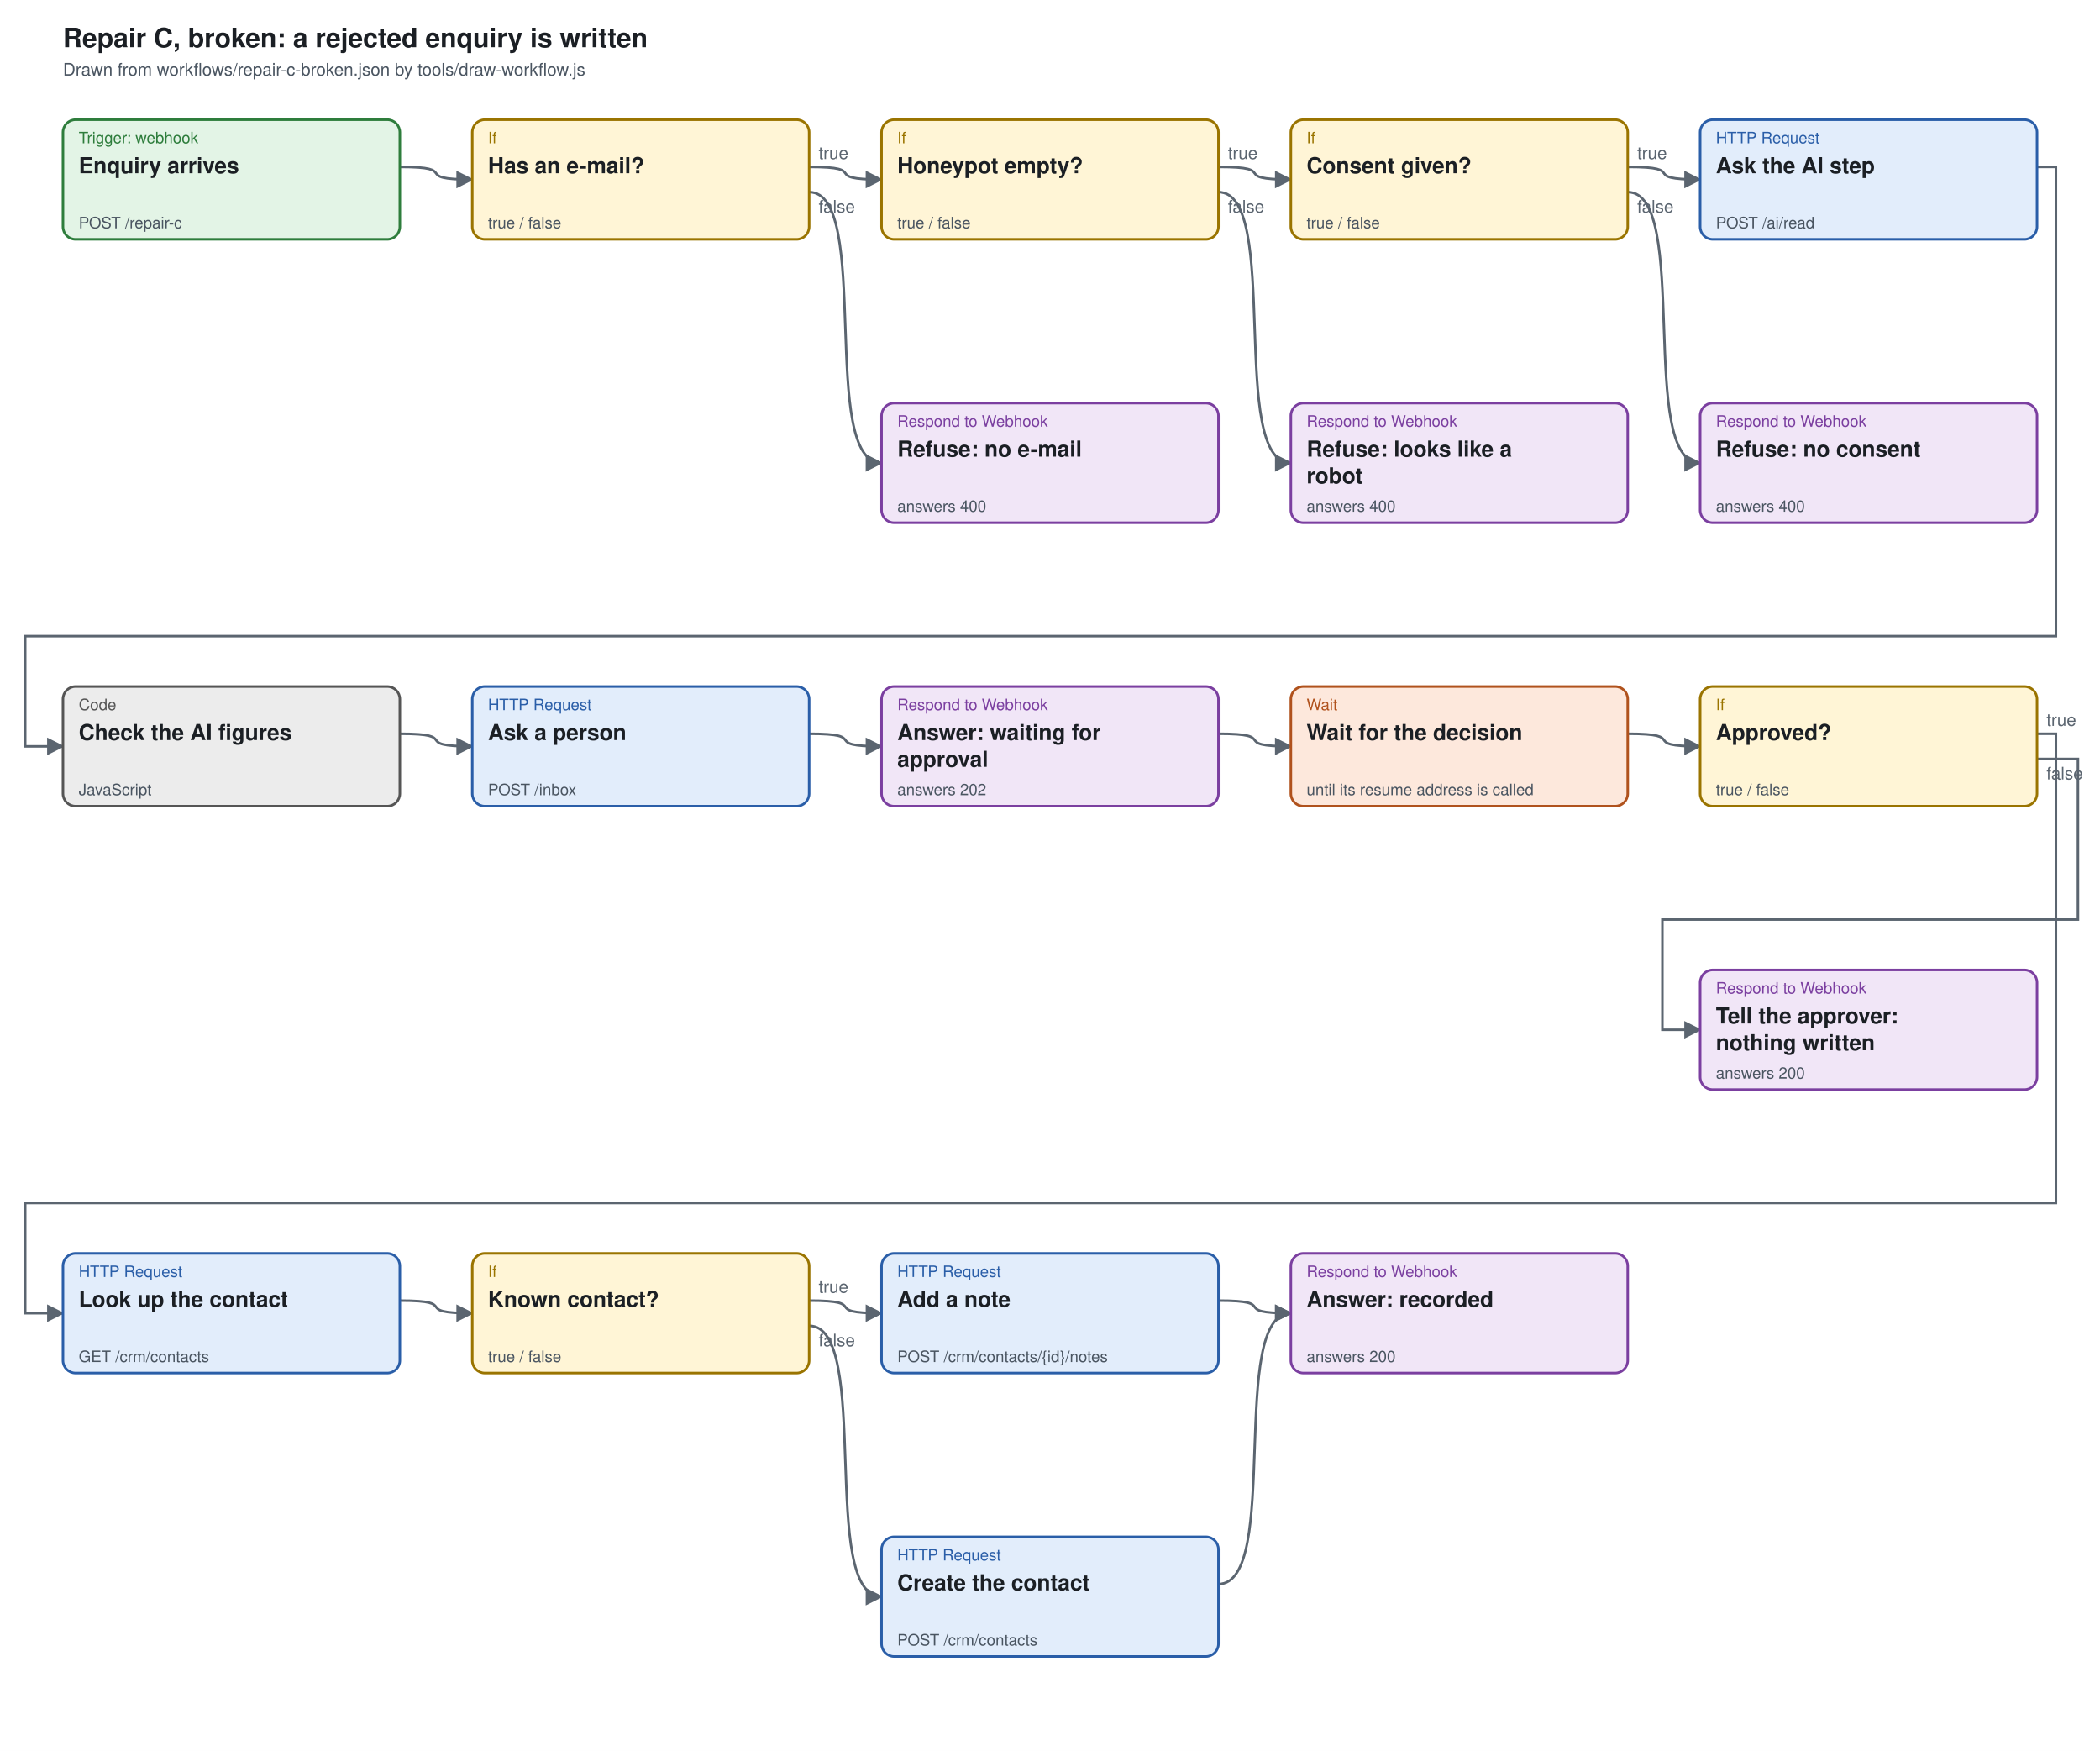
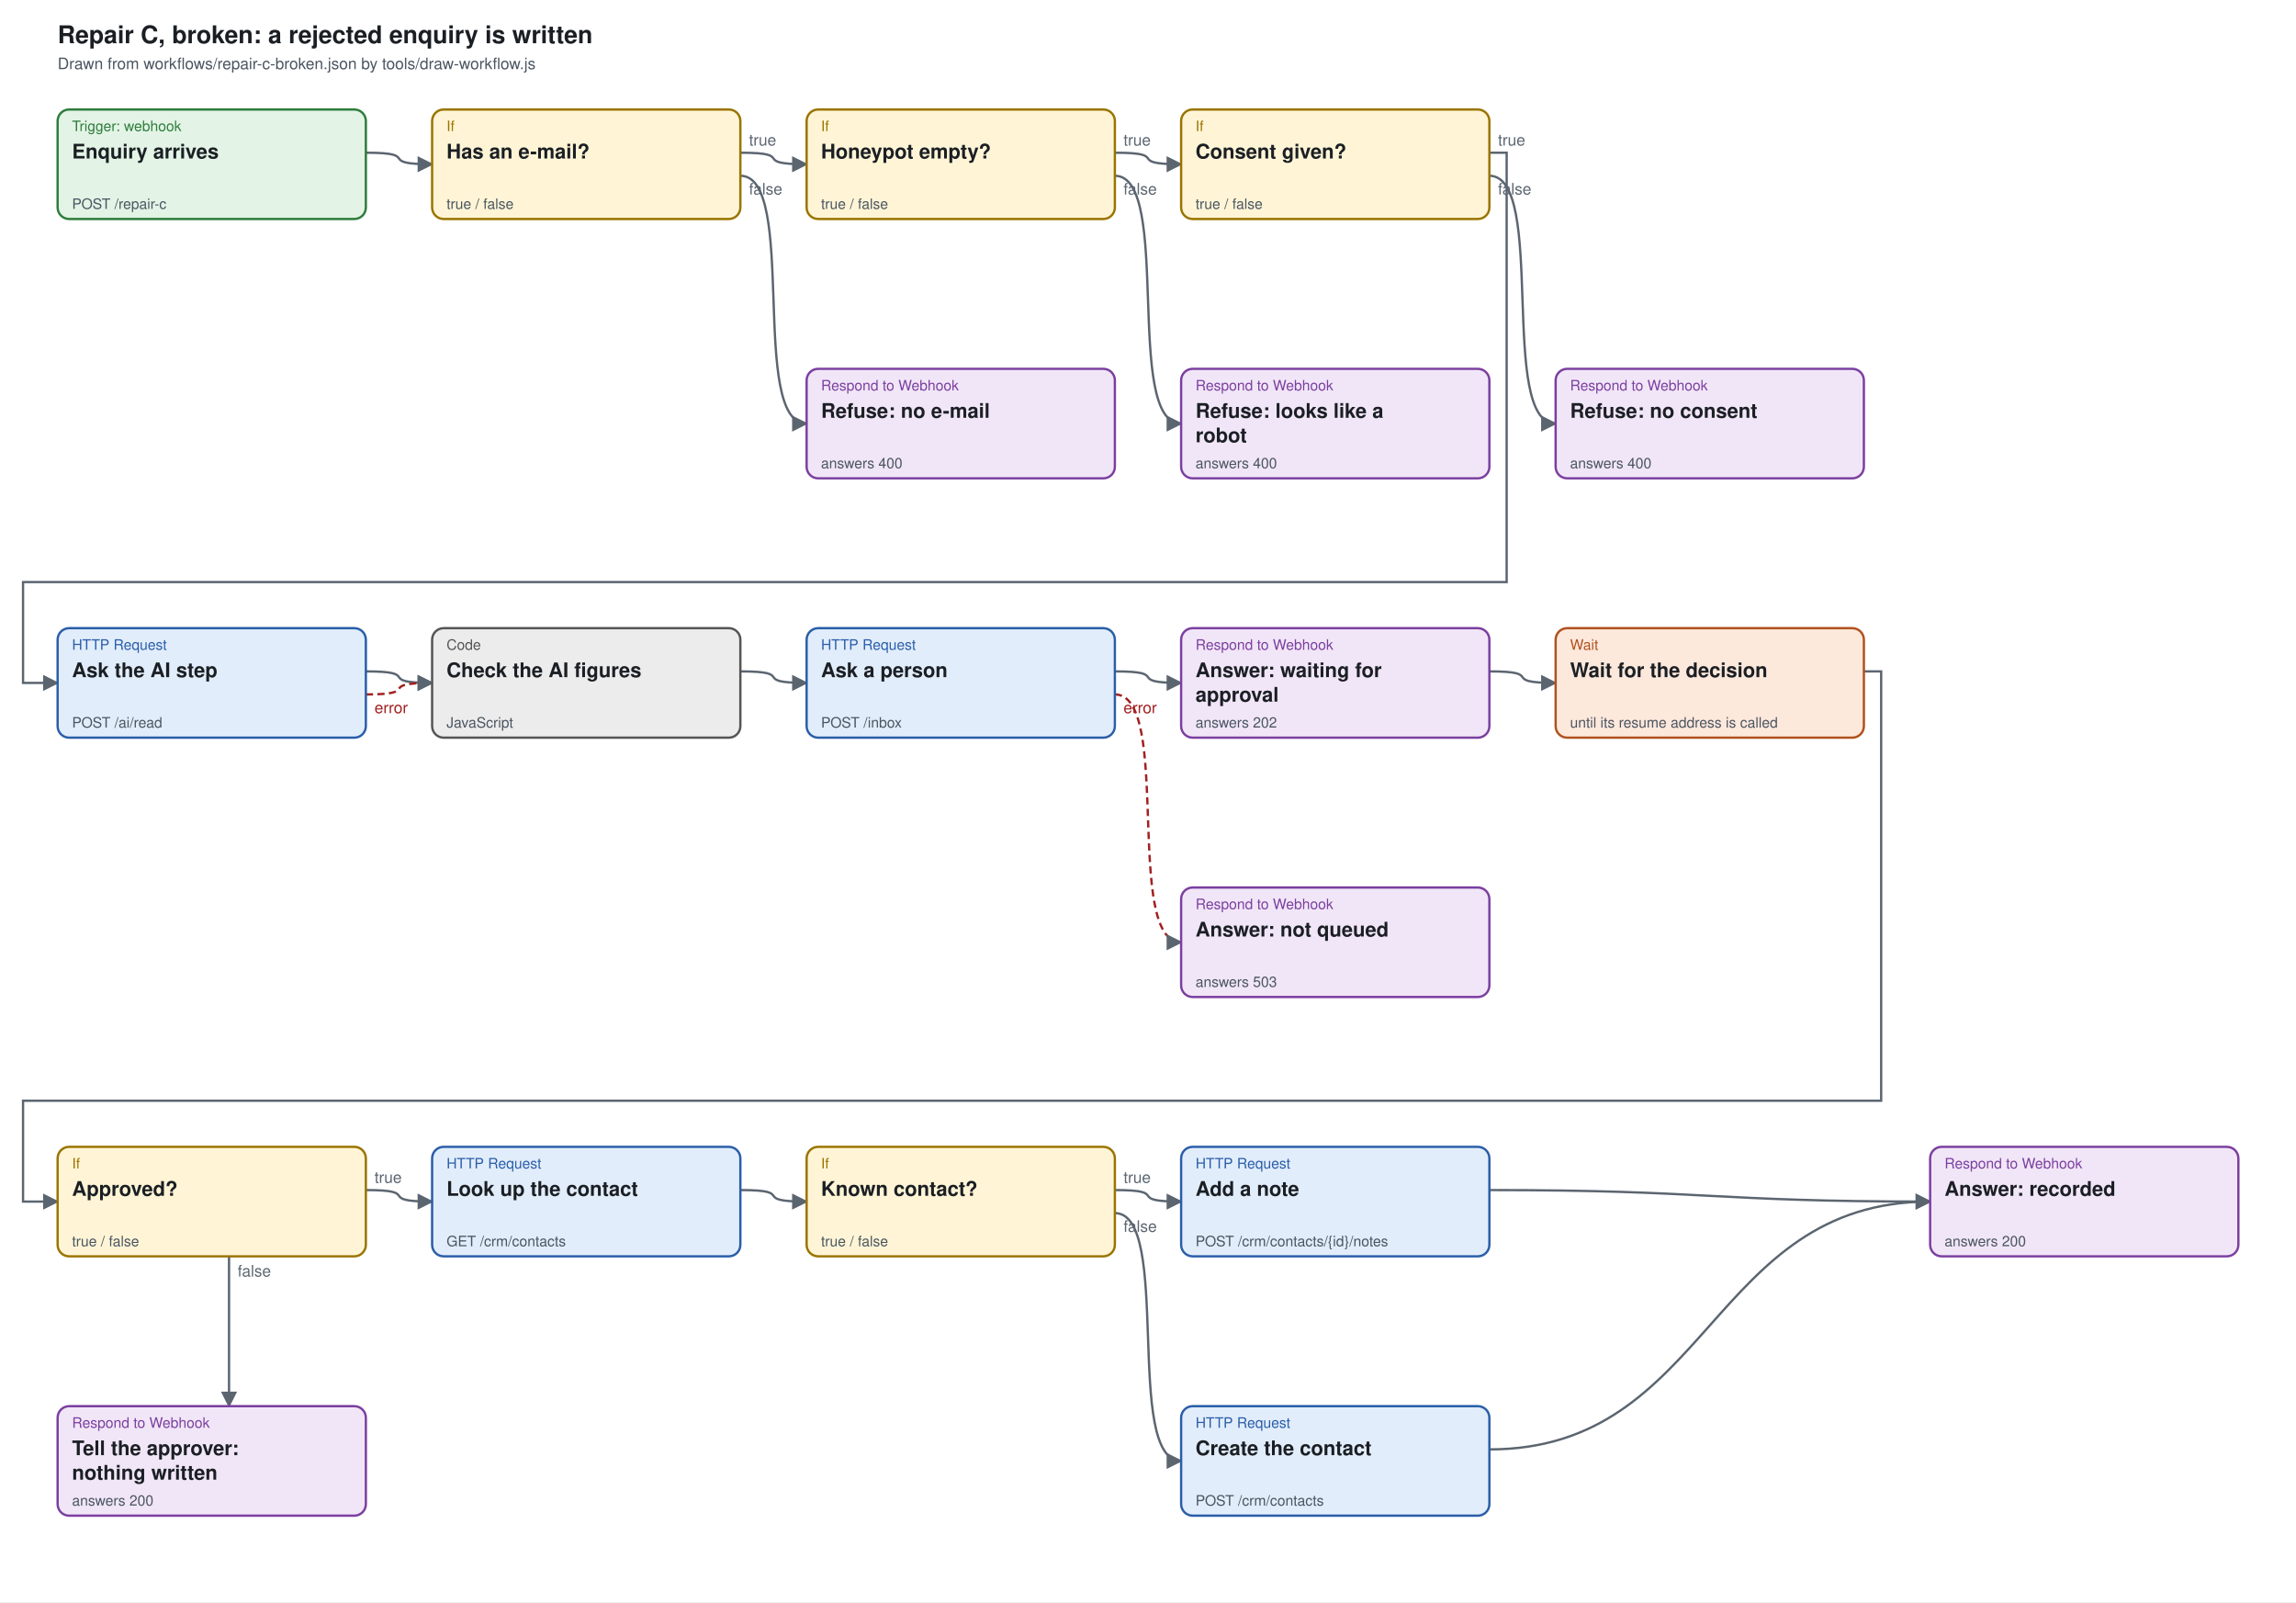
- <svg xmlns="http://www.w3.org/2000/svg" width="1334" height="1112" viewBox="0 0 1334 1112" role="img" aria-labelledby="t d" font-family="Helvetica, Arial, sans-serif">
+ <svg xmlns="http://www.w3.org/2000/svg" width="1594" height="1112" viewBox="0 0 1594 1112" role="img" aria-labelledby="t d" font-family="Helvetica, Arial, sans-serif">
  <defs>
    <marker id="arrow" viewBox="0 0 10 10" refX="9" refY="5" markerWidth="7" markerHeight="7" orient="auto-start-reverse">
      <path d="M 0 0 L 10 5 L 0 10 z" fill="#5b6570" />
    </marker>
  </defs>
-   <rect x="0" y="0" width="1334" height="1112" fill="#ffffff" />
+   <rect x="0" y="0" width="1594" height="1112" fill="#ffffff" />
  <text x="40" y="30" font-size="17" font-weight="bold" fill="#1b1f24">Repair C, broken: a rejected enquiry is written</text>
  <text x="40" y="48" font-size="11" fill="#4a5561">Drawn from workflows/repair-c-broken.json by tools/draw-workflow.js</text>
  <path d="M 254 106 C 294 106, 260 114, 300 114" fill="none" stroke="#5b6570" stroke-width="1.6" marker-end="url(#arrow)" />
  <path d="M 514 106 C 554 106, 520 114, 560 114" fill="none" stroke="#5b6570" stroke-width="1.6" marker-end="url(#arrow)" />
  <text x="520" y="101" font-size="11" fill="#5b6570">true</text>
  <path d="M 514 122 C 554 122, 520 294, 560 294" fill="none" stroke="#5b6570" stroke-width="1.6" marker-end="url(#arrow)" />
  <text x="520" y="135" font-size="11" fill="#5b6570">false</text>
  <path d="M 774 106 C 814 106, 780 114, 820 114" fill="none" stroke="#5b6570" stroke-width="1.6" marker-end="url(#arrow)" />
  <text x="780" y="101" font-size="11" fill="#5b6570">true</text>
  <path d="M 774 122 C 814 122, 780 294, 820 294" fill="none" stroke="#5b6570" stroke-width="1.6" marker-end="url(#arrow)" />
  <text x="780" y="135" font-size="11" fill="#5b6570">false</text>
-   <path d="M 1034 106 C 1074 106, 1040 114, 1080 114" fill="none" stroke="#5b6570" stroke-width="1.6" marker-end="url(#arrow)" />
+   <path d="M 1034 106 L 1046 106 L 1046 404 L 16 404 L 16 474 L 40 474" fill="none" stroke="#5b6570" stroke-width="1.6" marker-end="url(#arrow)" />
  <text x="1040" y="101" font-size="11" fill="#5b6570">true</text>
  <path d="M 1034 122 C 1074 122, 1040 294, 1080 294" fill="none" stroke="#5b6570" stroke-width="1.6" marker-end="url(#arrow)" />
  <text x="1040" y="135" font-size="11" fill="#5b6570">false</text>
-   <path d="M 1294 106 L 1306 106 L 1306 404 L 16 404 L 16 474 L 40 474" fill="none" stroke="#5b6570" stroke-width="1.6" marker-end="url(#arrow)" />
  <path d="M 254 466 C 294 466, 260 474, 300 474" fill="none" stroke="#5b6570" stroke-width="1.6" marker-end="url(#arrow)" />
+   <path d="M 254 482 C 294 482, 260 474, 300 474" fill="none" stroke="#a12121" stroke-width="1.6" stroke-dasharray="5 3" marker-end="url(#arrow)" />
+   <text x="260" y="495" font-size="11" fill="#a12121">error</text>
  <path d="M 514 466 C 554 466, 520 474, 560 474" fill="none" stroke="#5b6570" stroke-width="1.6" marker-end="url(#arrow)" />
  <path d="M 774 466 C 814 466, 780 474, 820 474" fill="none" stroke="#5b6570" stroke-width="1.6" marker-end="url(#arrow)" />
+   <path d="M 774 482 C 814 482, 780 654, 820 654" fill="none" stroke="#a12121" stroke-width="1.6" stroke-dasharray="5 3" marker-end="url(#arrow)" />
+   <text x="780" y="495" font-size="11" fill="#a12121">error</text>
  <path d="M 1034 466 C 1074 466, 1040 474, 1080 474" fill="none" stroke="#5b6570" stroke-width="1.6" marker-end="url(#arrow)" />
  <path d="M 1294 466 L 1306 466 L 1306 764 L 16 764 L 16 834 L 40 834" fill="none" stroke="#5b6570" stroke-width="1.6" marker-end="url(#arrow)" />
-   <text x="1300" y="461" font-size="11" fill="#5b6570">true</text>
-   <path d="M 1294 482 L 1320 482 L 1320 584 L 1056 584 L 1056 654 L 1080 654" fill="none" stroke="#5b6570" stroke-width="1.6" marker-end="url(#arrow)" />
-   <text x="1300" y="495" font-size="11" fill="#5b6570">false</text>
  <path d="M 254 826 C 294 826, 260 834, 300 834" fill="none" stroke="#5b6570" stroke-width="1.6" marker-end="url(#arrow)" />
+   <text x="260" y="821" font-size="11" fill="#5b6570">true</text>
+   <path d="M 159 872 L 159 976" fill="none" stroke="#5b6570" stroke-width="1.6" marker-end="url(#arrow)" />
+   <text x="165" y="886" font-size="11" fill="#5b6570">false</text>
  <path d="M 514 826 C 554 826, 520 834, 560 834" fill="none" stroke="#5b6570" stroke-width="1.6" marker-end="url(#arrow)" />
-   <text x="520" y="821" font-size="11" fill="#5b6570">true</text>
-   <path d="M 514 842 C 554 842, 520 1014, 560 1014" fill="none" stroke="#5b6570" stroke-width="1.6" marker-end="url(#arrow)" />
-   <text x="520" y="855" font-size="11" fill="#5b6570">false</text>
  <path d="M 774 826 C 814 826, 780 834, 820 834" fill="none" stroke="#5b6570" stroke-width="1.6" marker-end="url(#arrow)" />
-   <path d="M 774 1006 C 814 1006, 780 834, 820 834" fill="none" stroke="#5b6570" stroke-width="1.6" marker-end="url(#arrow)" />
+   <text x="780" y="821" font-size="11" fill="#5b6570">true</text>
+   <path d="M 774 842 C 814 842, 780 1014, 820 1014" fill="none" stroke="#5b6570" stroke-width="1.6" marker-end="url(#arrow)" />
+   <text x="780" y="855" font-size="11" fill="#5b6570">false</text>
+   <path d="M 1034 826 C 1187 826, 1187 834, 1340 834" fill="none" stroke="#5b6570" stroke-width="1.6" marker-end="url(#arrow)" />
+   <path d="M 1034 1006 C 1187 1006, 1187 834, 1340 834" fill="none" stroke="#5b6570" stroke-width="1.6" marker-end="url(#arrow)" />
  <g>
    <rect x="40" y="76" width="214" height="76" rx="8" fill="#e3f4e6" stroke="#2e7d3c" stroke-width="1.6" />
    <text x="50" y="91" font-size="10" fill="#2e7d3c">Trigger: webhook</text>
    <text x="50" y="110" font-size="14" font-weight="bold" fill="#1b1f24">Enquiry arrives</text>
    <text x="50" y="145" font-size="10" fill="#4a5561">POST /repair-c</text>
  </g>
  <g>
    <rect x="300" y="76" width="214" height="76" rx="8" fill="#fff5d6" stroke="#9a7400" stroke-width="1.6" />
    <text x="310" y="91" font-size="10" fill="#9a7400">If</text>
    <text x="310" y="110" font-size="14" font-weight="bold" fill="#1b1f24">Has an e-mail?</text>
    <text x="310" y="145" font-size="10" fill="#4a5561">true / false</text>
  </g>
  <g>
    <rect x="560" y="76" width="214" height="76" rx="8" fill="#fff5d6" stroke="#9a7400" stroke-width="1.6" />
    <text x="570" y="91" font-size="10" fill="#9a7400">If</text>
    <text x="570" y="110" font-size="14" font-weight="bold" fill="#1b1f24">Honeypot empty?</text>
    <text x="570" y="145" font-size="10" fill="#4a5561">true / false</text>
  </g>
  <g>
    <rect x="820" y="76" width="214" height="76" rx="8" fill="#fff5d6" stroke="#9a7400" stroke-width="1.6" />
    <text x="830" y="91" font-size="10" fill="#9a7400">If</text>
    <text x="830" y="110" font-size="14" font-weight="bold" fill="#1b1f24">Consent given?</text>
    <text x="830" y="145" font-size="10" fill="#4a5561">true / false</text>
  </g>
  <g>
    <rect x="560" y="256" width="214" height="76" rx="8" fill="#f1e6f7" stroke="#7b3fa0" stroke-width="1.6" />
    <text x="570" y="271" font-size="10" fill="#7b3fa0">Respond to Webhook</text>
    <text x="570" y="290" font-size="14" font-weight="bold" fill="#1b1f24">Refuse: no e-mail</text>
    <text x="570" y="325" font-size="10" fill="#4a5561">answers 400</text>
  </g>
  <g>
    <rect x="820" y="256" width="214" height="76" rx="8" fill="#f1e6f7" stroke="#7b3fa0" stroke-width="1.6" />
    <text x="830" y="271" font-size="10" fill="#7b3fa0">Respond to Webhook</text>
    <text x="830" y="290" font-size="14" font-weight="bold" fill="#1b1f24">Refuse: looks like a</text>
    <text x="830" y="307" font-size="14" font-weight="bold" fill="#1b1f24">robot</text>
    <text x="830" y="325" font-size="10" fill="#4a5561">answers 400</text>
  </g>
  <g>
    <rect x="1080" y="256" width="214" height="76" rx="8" fill="#f1e6f7" stroke="#7b3fa0" stroke-width="1.6" />
    <text x="1090" y="271" font-size="10" fill="#7b3fa0">Respond to Webhook</text>
    <text x="1090" y="290" font-size="14" font-weight="bold" fill="#1b1f24">Refuse: no consent</text>
    <text x="1090" y="325" font-size="10" fill="#4a5561">answers 400</text>
  </g>
  <g>
-     <rect x="1080" y="76" width="214" height="76" rx="8" fill="#e2edfb" stroke="#2a5ea8" stroke-width="1.6" />
-     <text x="1090" y="91" font-size="10" fill="#2a5ea8">HTTP Request</text>
-     <text x="1090" y="110" font-size="14" font-weight="bold" fill="#1b1f24">Ask the AI step</text>
-     <text x="1090" y="145" font-size="10" fill="#4a5561">POST /ai/read</text>
+     <rect x="40" y="436" width="214" height="76" rx="8" fill="#e2edfb" stroke="#2a5ea8" stroke-width="1.6" />
+     <text x="50" y="451" font-size="10" fill="#2a5ea8">HTTP Request</text>
+     <text x="50" y="470" font-size="14" font-weight="bold" fill="#1b1f24">Ask the AI step</text>
+     <text x="50" y="505" font-size="10" fill="#4a5561">POST /ai/read</text>
  </g>
  <g>
-     <rect x="40" y="436" width="214" height="76" rx="8" fill="#ececec" stroke="#555555" stroke-width="1.6" />
-     <text x="50" y="451" font-size="10" fill="#555555">Code</text>
-     <text x="50" y="470" font-size="14" font-weight="bold" fill="#1b1f24">Check the AI figures</text>
-     <text x="50" y="505" font-size="10" fill="#4a5561">JavaScript</text>
+     <rect x="300" y="436" width="214" height="76" rx="8" fill="#ececec" stroke="#555555" stroke-width="1.6" />
+     <text x="310" y="451" font-size="10" fill="#555555">Code</text>
+     <text x="310" y="470" font-size="14" font-weight="bold" fill="#1b1f24">Check the AI figures</text>
+     <text x="310" y="505" font-size="10" fill="#4a5561">JavaScript</text>
  </g>
  <g>
-     <rect x="300" y="436" width="214" height="76" rx="8" fill="#e2edfb" stroke="#2a5ea8" stroke-width="1.6" />
-     <text x="310" y="451" font-size="10" fill="#2a5ea8">HTTP Request</text>
-     <text x="310" y="470" font-size="14" font-weight="bold" fill="#1b1f24">Ask a person</text>
-     <text x="310" y="505" font-size="10" fill="#4a5561">POST /inbox</text>
+     <rect x="560" y="436" width="214" height="76" rx="8" fill="#e2edfb" stroke="#2a5ea8" stroke-width="1.6" />
+     <text x="570" y="451" font-size="10" fill="#2a5ea8">HTTP Request</text>
+     <text x="570" y="470" font-size="14" font-weight="bold" fill="#1b1f24">Ask a person</text>
+     <text x="570" y="505" font-size="10" fill="#4a5561">POST /inbox</text>
  </g>
  <g>
-     <rect x="560" y="436" width="214" height="76" rx="8" fill="#f1e6f7" stroke="#7b3fa0" stroke-width="1.6" />
-     <text x="570" y="451" font-size="10" fill="#7b3fa0">Respond to Webhook</text>
-     <text x="570" y="470" font-size="14" font-weight="bold" fill="#1b1f24">Answer: waiting for</text>
-     <text x="570" y="487" font-size="14" font-weight="bold" fill="#1b1f24">approval</text>
-     <text x="570" y="505" font-size="10" fill="#4a5561">answers 202</text>
+     <rect x="820" y="436" width="214" height="76" rx="8" fill="#f1e6f7" stroke="#7b3fa0" stroke-width="1.6" />
+     <text x="830" y="451" font-size="10" fill="#7b3fa0">Respond to Webhook</text>
+     <text x="830" y="470" font-size="14" font-weight="bold" fill="#1b1f24">Answer: waiting for</text>
+     <text x="830" y="487" font-size="14" font-weight="bold" fill="#1b1f24">approval</text>
+     <text x="830" y="505" font-size="10" fill="#4a5561">answers 202</text>
  </g>
  <g>
-     <rect x="820" y="436" width="214" height="76" rx="8" fill="#fde8dc" stroke="#b0521d" stroke-width="1.6" />
-     <text x="830" y="451" font-size="10" fill="#b0521d">Wait</text>
-     <text x="830" y="470" font-size="14" font-weight="bold" fill="#1b1f24">Wait for the decision</text>
-     <text x="830" y="505" font-size="10" fill="#4a5561">until its resume address is called</text>
+     <rect x="820" y="616" width="214" height="76" rx="8" fill="#f1e6f7" stroke="#7b3fa0" stroke-width="1.6" />
+     <text x="830" y="631" font-size="10" fill="#7b3fa0">Respond to Webhook</text>
+     <text x="830" y="650" font-size="14" font-weight="bold" fill="#1b1f24">Answer: not queued</text>
+     <text x="830" y="685" font-size="10" fill="#4a5561">answers 503</text>
  </g>
  <g>
-     <rect x="1080" y="436" width="214" height="76" rx="8" fill="#fff5d6" stroke="#9a7400" stroke-width="1.6" />
-     <text x="1090" y="451" font-size="10" fill="#9a7400">If</text>
-     <text x="1090" y="470" font-size="14" font-weight="bold" fill="#1b1f24">Approved?</text>
-     <text x="1090" y="505" font-size="10" fill="#4a5561">true / false</text>
+     <rect x="1080" y="436" width="214" height="76" rx="8" fill="#fde8dc" stroke="#b0521d" stroke-width="1.6" />
+     <text x="1090" y="451" font-size="10" fill="#b0521d">Wait</text>
+     <text x="1090" y="470" font-size="14" font-weight="bold" fill="#1b1f24">Wait for the decision</text>
+     <text x="1090" y="505" font-size="10" fill="#4a5561">until its resume address is called</text>
  </g>
  <g>
-     <rect x="1080" y="616" width="214" height="76" rx="8" fill="#f1e6f7" stroke="#7b3fa0" stroke-width="1.6" />
-     <text x="1090" y="631" font-size="10" fill="#7b3fa0">Respond to Webhook</text>
-     <text x="1090" y="650" font-size="14" font-weight="bold" fill="#1b1f24">Tell the approver:</text>
-     <text x="1090" y="667" font-size="14" font-weight="bold" fill="#1b1f24">nothing written</text>
-     <text x="1090" y="685" font-size="10" fill="#4a5561">answers 200</text>
+     <rect x="40" y="796" width="214" height="76" rx="8" fill="#fff5d6" stroke="#9a7400" stroke-width="1.6" />
+     <text x="50" y="811" font-size="10" fill="#9a7400">If</text>
+     <text x="50" y="830" font-size="14" font-weight="bold" fill="#1b1f24">Approved?</text>
+     <text x="50" y="865" font-size="10" fill="#4a5561">true / false</text>
  </g>
  <g>
-     <rect x="40" y="796" width="214" height="76" rx="8" fill="#e2edfb" stroke="#2a5ea8" stroke-width="1.6" />
-     <text x="50" y="811" font-size="10" fill="#2a5ea8">HTTP Request</text>
-     <text x="50" y="830" font-size="14" font-weight="bold" fill="#1b1f24">Look up the contact</text>
-     <text x="50" y="865" font-size="10" fill="#4a5561">GET /crm/contacts</text>
+     <rect x="40" y="976" width="214" height="76" rx="8" fill="#f1e6f7" stroke="#7b3fa0" stroke-width="1.6" />
+     <text x="50" y="991" font-size="10" fill="#7b3fa0">Respond to Webhook</text>
+     <text x="50" y="1010" font-size="14" font-weight="bold" fill="#1b1f24">Tell the approver:</text>
+     <text x="50" y="1027" font-size="14" font-weight="bold" fill="#1b1f24">nothing written</text>
+     <text x="50" y="1045" font-size="10" fill="#4a5561">answers 200</text>
  </g>
  <g>
-     <rect x="300" y="796" width="214" height="76" rx="8" fill="#fff5d6" stroke="#9a7400" stroke-width="1.6" />
-     <text x="310" y="811" font-size="10" fill="#9a7400">If</text>
-     <text x="310" y="830" font-size="14" font-weight="bold" fill="#1b1f24">Known contact?</text>
-     <text x="310" y="865" font-size="10" fill="#4a5561">true / false</text>
+     <rect x="300" y="796" width="214" height="76" rx="8" fill="#e2edfb" stroke="#2a5ea8" stroke-width="1.6" />
+     <text x="310" y="811" font-size="10" fill="#2a5ea8">HTTP Request</text>
+     <text x="310" y="830" font-size="14" font-weight="bold" fill="#1b1f24">Look up the contact</text>
+     <text x="310" y="865" font-size="10" fill="#4a5561">GET /crm/contacts</text>
  </g>
  <g>
-     <rect x="560" y="796" width="214" height="76" rx="8" fill="#e2edfb" stroke="#2a5ea8" stroke-width="1.6" />
-     <text x="570" y="811" font-size="10" fill="#2a5ea8">HTTP Request</text>
-     <text x="570" y="830" font-size="14" font-weight="bold" fill="#1b1f24">Add a note</text>
-     <text x="570" y="865" font-size="10" fill="#4a5561">POST /crm/contacts/{id}/notes</text>
+     <rect x="560" y="796" width="214" height="76" rx="8" fill="#fff5d6" stroke="#9a7400" stroke-width="1.6" />
+     <text x="570" y="811" font-size="10" fill="#9a7400">If</text>
+     <text x="570" y="830" font-size="14" font-weight="bold" fill="#1b1f24">Known contact?</text>
+     <text x="570" y="865" font-size="10" fill="#4a5561">true / false</text>
  </g>
  <g>
-     <rect x="560" y="976" width="214" height="76" rx="8" fill="#e2edfb" stroke="#2a5ea8" stroke-width="1.6" />
-     <text x="570" y="991" font-size="10" fill="#2a5ea8">HTTP Request</text>
-     <text x="570" y="1010" font-size="14" font-weight="bold" fill="#1b1f24">Create the contact</text>
-     <text x="570" y="1045" font-size="10" fill="#4a5561">POST /crm/contacts</text>
+     <rect x="820" y="796" width="214" height="76" rx="8" fill="#e2edfb" stroke="#2a5ea8" stroke-width="1.6" />
+     <text x="830" y="811" font-size="10" fill="#2a5ea8">HTTP Request</text>
+     <text x="830" y="830" font-size="14" font-weight="bold" fill="#1b1f24">Add a note</text>
+     <text x="830" y="865" font-size="10" fill="#4a5561">POST /crm/contacts/{id}/notes</text>
  </g>
  <g>
-     <rect x="820" y="796" width="214" height="76" rx="8" fill="#f1e6f7" stroke="#7b3fa0" stroke-width="1.6" />
-     <text x="830" y="811" font-size="10" fill="#7b3fa0">Respond to Webhook</text>
-     <text x="830" y="830" font-size="14" font-weight="bold" fill="#1b1f24">Answer: recorded</text>
-     <text x="830" y="865" font-size="10" fill="#4a5561">answers 200</text>
+     <rect x="820" y="976" width="214" height="76" rx="8" fill="#e2edfb" stroke="#2a5ea8" stroke-width="1.6" />
+     <text x="830" y="991" font-size="10" fill="#2a5ea8">HTTP Request</text>
+     <text x="830" y="1010" font-size="14" font-weight="bold" fill="#1b1f24">Create the contact</text>
+     <text x="830" y="1045" font-size="10" fill="#4a5561">POST /crm/contacts</text>
+   </g>
+   <g>
+     <rect x="1340" y="796" width="214" height="76" rx="8" fill="#f1e6f7" stroke="#7b3fa0" stroke-width="1.6" />
+     <text x="1350" y="811" font-size="10" fill="#7b3fa0">Respond to Webhook</text>
+     <text x="1350" y="830" font-size="14" font-weight="bold" fill="#1b1f24">Answer: recorded</text>
+     <text x="1350" y="865" font-size="10" fill="#4a5561">answers 200</text>
  </g>
</svg>
